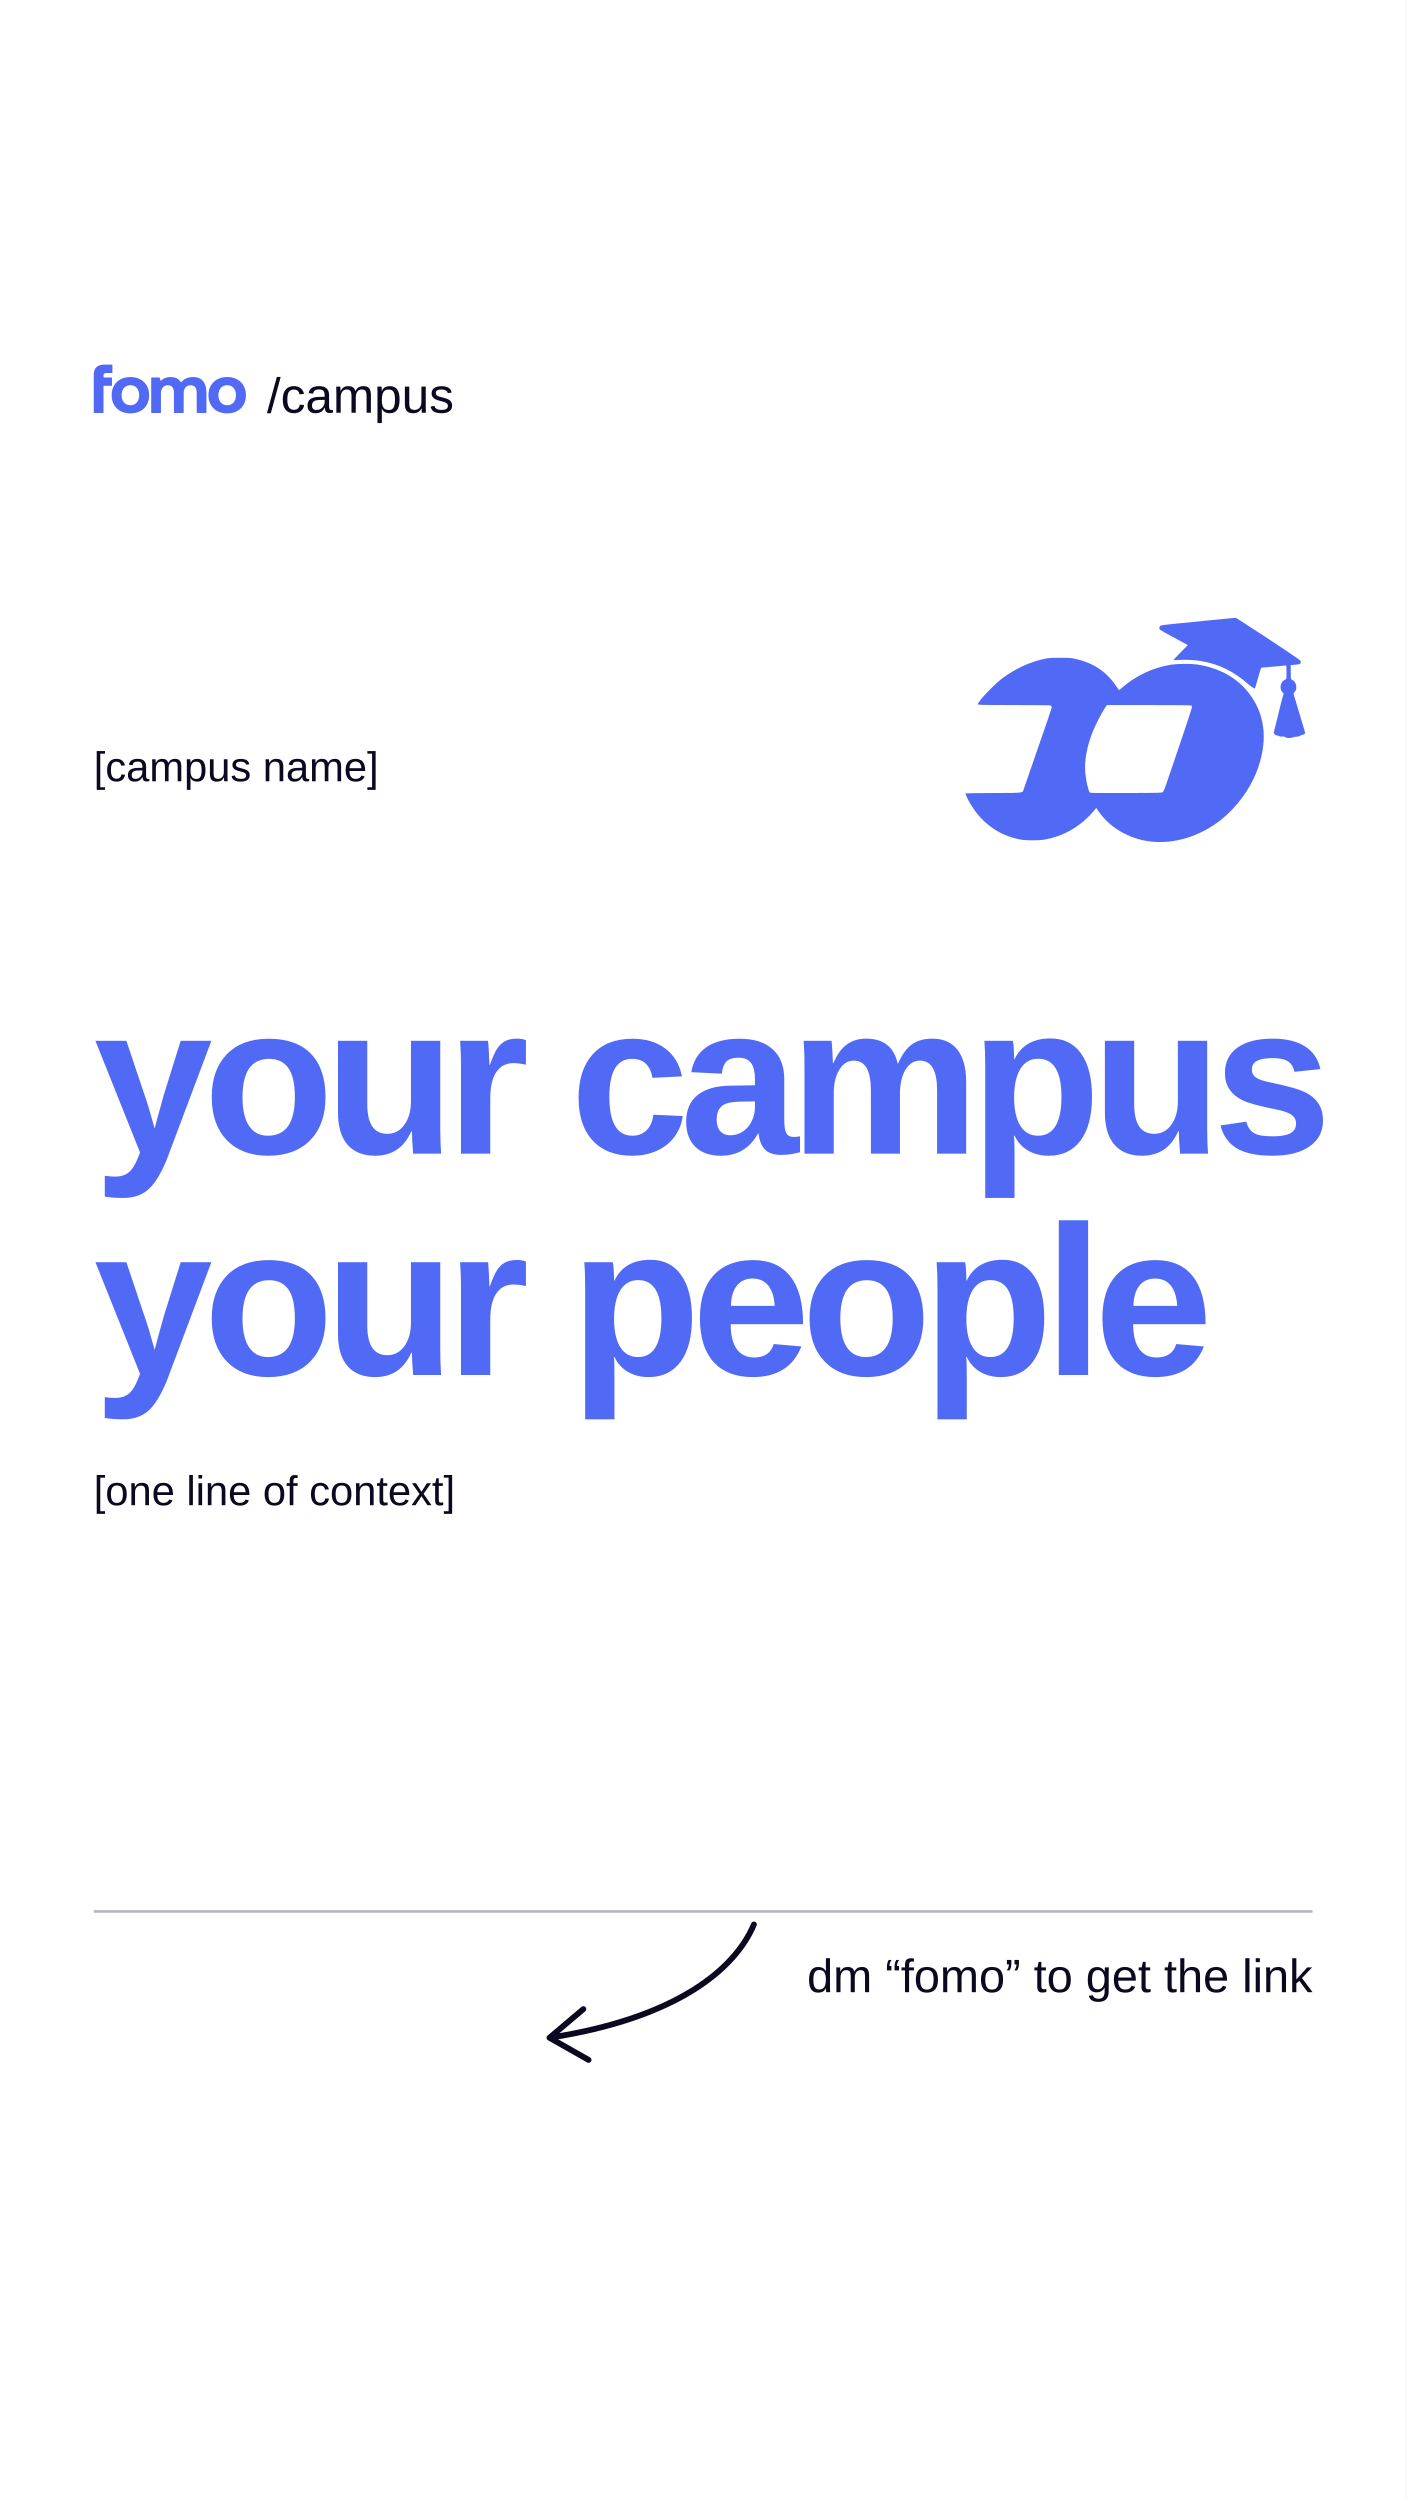
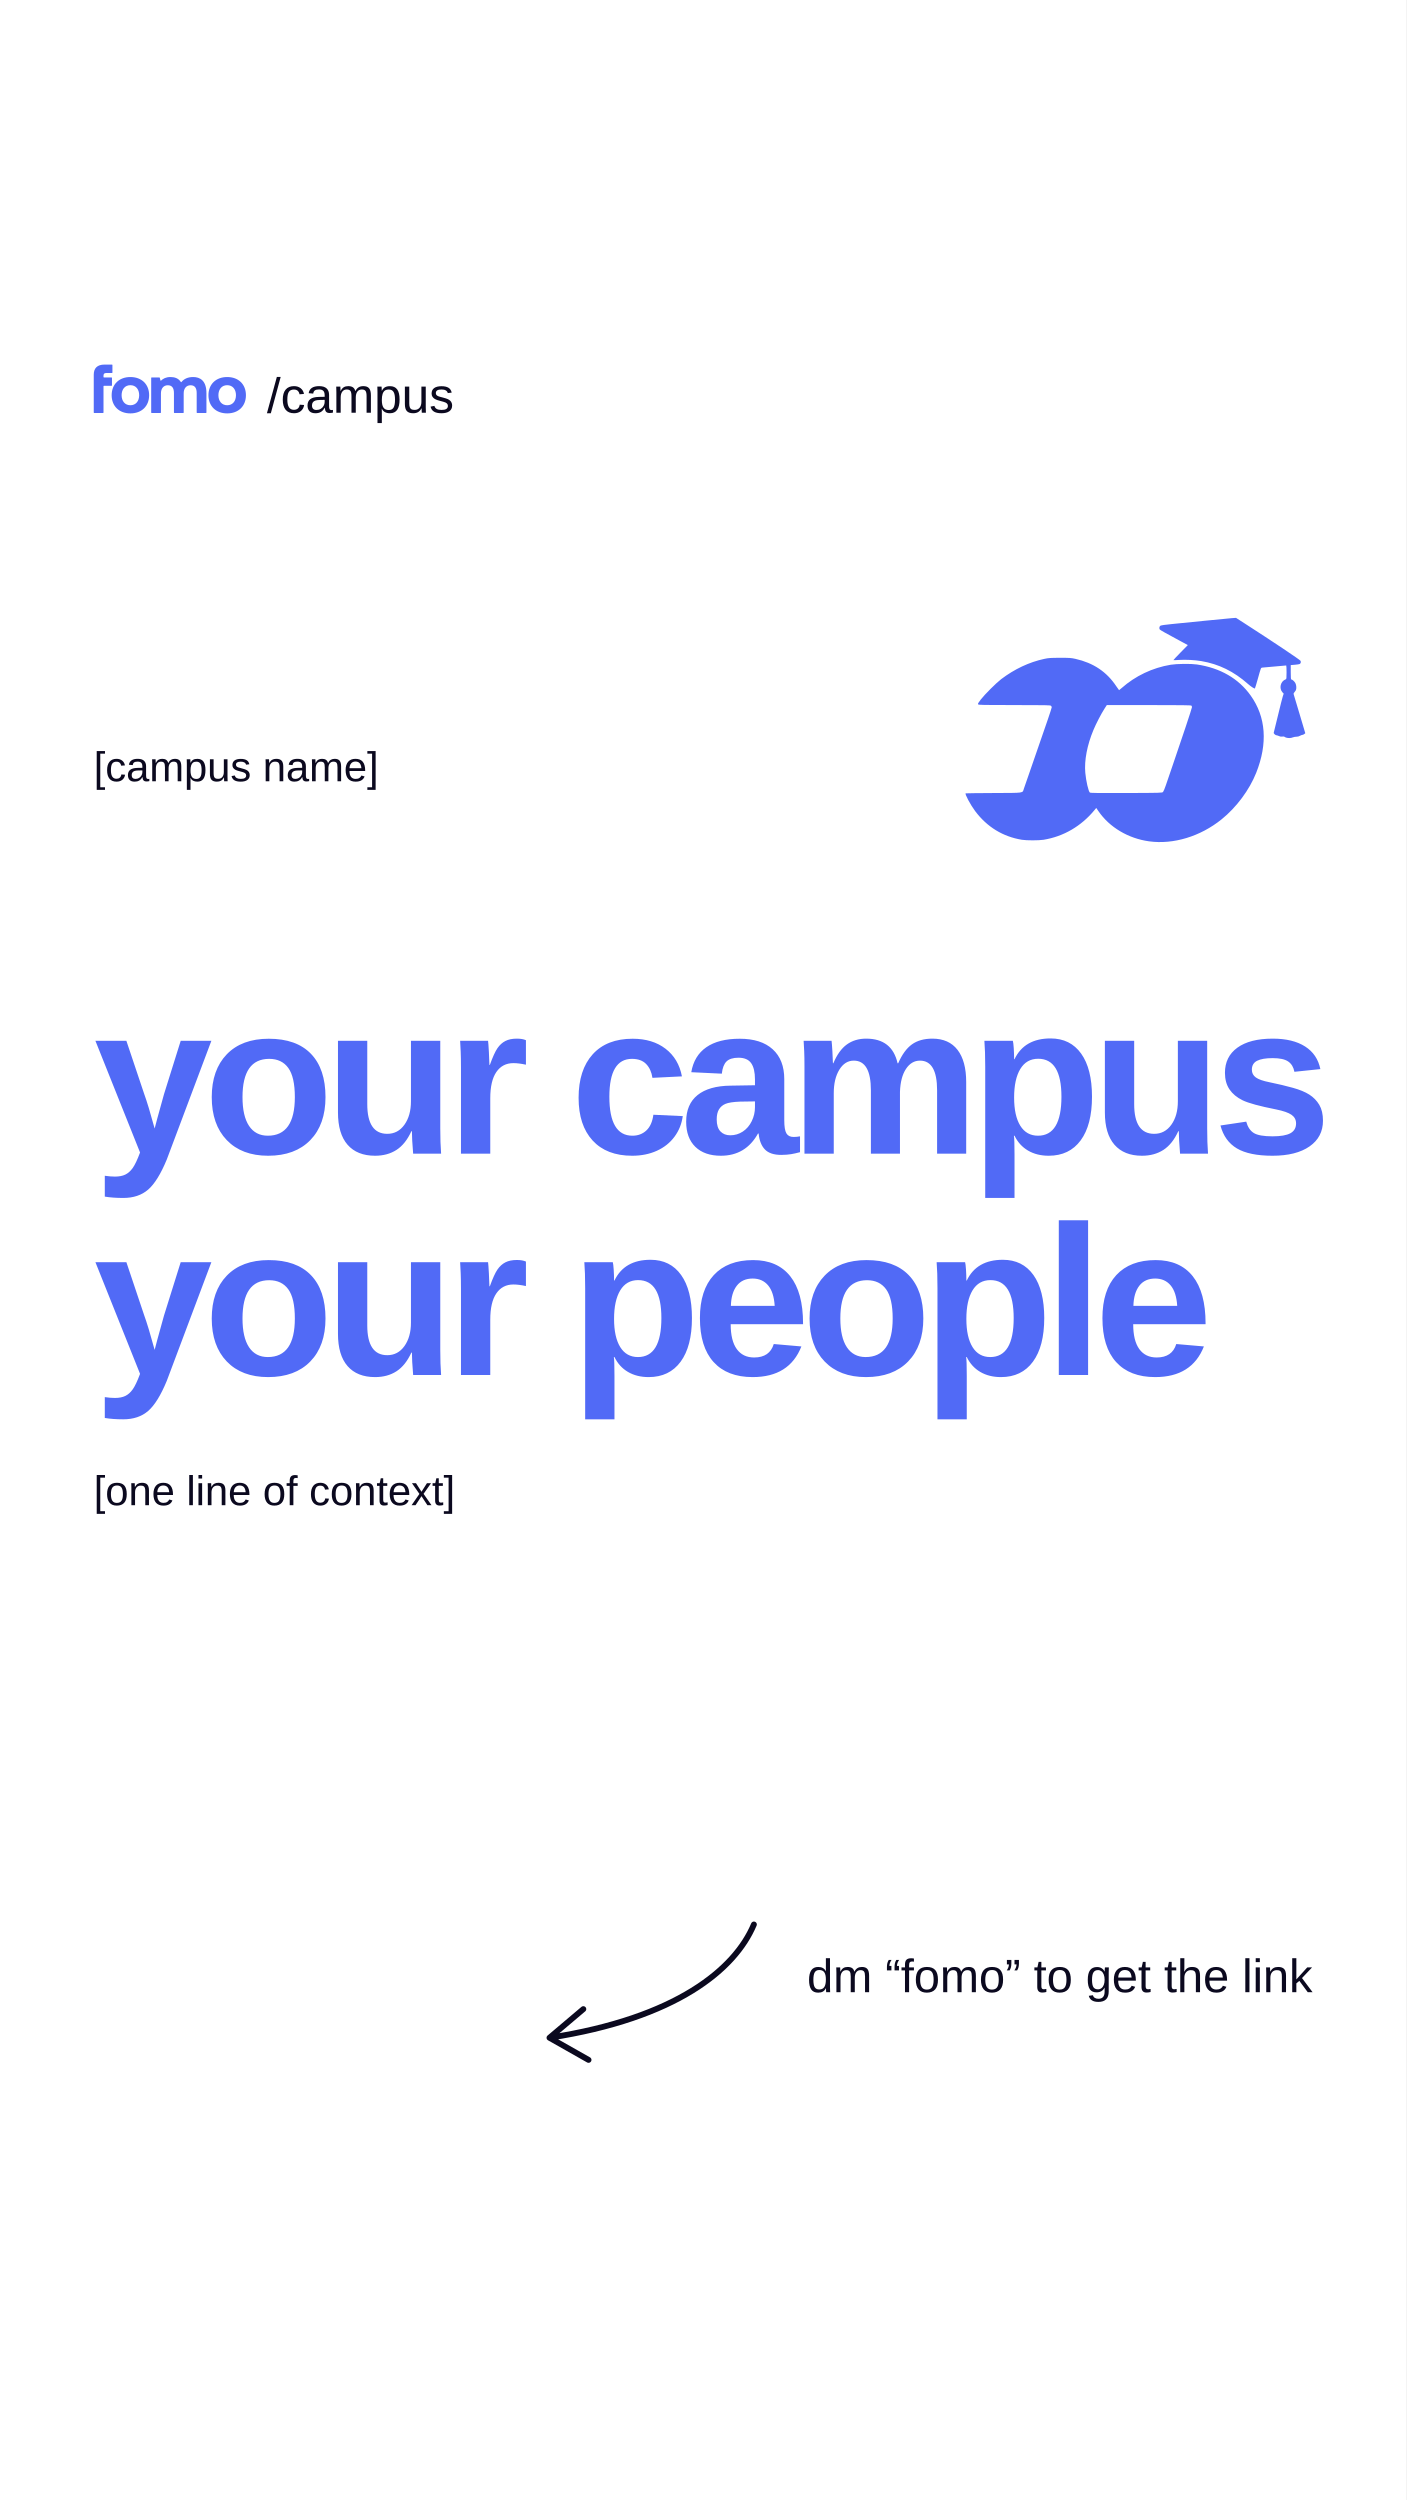
<svg xmlns="http://www.w3.org/2000/svg" xmlns:xlink="http://www.w3.org/1999/xlink" width="1080" height="1920" viewBox="0 0 1080 1920" role="img" aria-labelledby="title description">
  <defs>
    <style>text{font-family:Aeonik,Arial,sans-serif} .headline{font-size:164px;font-weight:700;letter-spacing:-7px} .label{font-size:32px;font-weight:500} .context{font-size:32px;font-weight:400}</style>
    <symbol id="fomo-campus-mark" viewBox="0 0 620 415">
      <g fill="currentColor" fill-rule="evenodd" transform="translate(-240.190 -291.993) scale(0.815589)">
        <path d="M704.000,851.489 C659.298,845.350 618.849,821.276 595.279,786.779 L590.531,779.831 L586.540,784.665 C558.138,819.063 520.232,841.118 477.500,848.109 C467.438,849.755 440.897,849.775 431.000,848.144 C390.066,841.399 356.287,820.720 330.727,786.759 C320.650,773.369 307.823,749.353 310.282,748.480 C310.952,748.242 338.147,747.924 370.715,747.774 C437.969,747.463 431.842,748.359 435.217,738.339 C436.299,735.128 440.265,723.725 444.030,713.000 C452.124,689.943 474.687,624.651 486.579,589.869 C491.210,576.322 495.000,564.542 495.000,563.691 C495.000,562.839 494.293,561.436 493.429,560.571 C492.027,559.170 483.541,559.000 415.051,559.000 C348.565,559.000 338.080,558.802 337.020,557.524 C336.010,556.307 336.975,554.517 342.549,547.274 C351.040,536.242 375.944,511.356 386.500,503.355 C415.124,481.659 446.747,466.787 479.000,459.852 C488.127,457.890 492.509,457.588 512.500,457.547 C533.032,457.505 536.614,457.749 545.881,459.824 C584.401,468.449 613.143,487.752 633.619,518.750 C636.617,523.288 639.264,527.000 639.501,527.000 C639.739,527.000 642.144,525.037 644.846,522.637 C674.311,496.467 711.276,478.895 750.500,472.411 C763.328,470.290 794.041,469.982 806.500,471.849 C856.836,479.392 895.899,501.942 921.968,538.507 C954.832,584.602 958.909,641.335 933.881,704.280 C919.198,741.207 891.383,778.611 859.500,804.302 C813.865,841.075 756.010,858.632 704.000,851.489 Z M733.852,745.500 C734.901,744.400 737.568,738.100 739.778,731.500 C741.988,724.900 748.839,704.875 755.003,687.000 C774.125,631.539 796.000,565.624 796.000,563.462 C796.000,562.328 795.460,560.860 794.800,560.200 C793.884,559.284 772.221,559.000 703.396,559.000 L613.193,559.000 L607.900,567.250 C600.996,578.011 590.163,598.929 584.528,612.379 C570.986,644.701 564.625,678.053 567.010,704.228 C568.643,722.141 573.768,744.378 576.815,746.768 C578.095,747.772 594.392,747.980 655.188,747.768 C730.463,747.505 731.982,747.461 733.852,745.500 Z M998.299,628.894 C996.539,628.385 994.824,627.524 994.489,626.982 C994.146,626.428 992.190,626.266 990.022,626.612 C987.410,627.030 985.121,626.708 982.929,625.615 C981.149,624.727 978.923,624.000 977.981,624.000 C975.197,624.000 970.787,619.991 971.523,618.130 C971.877,617.233 975.979,600.548 980.638,581.052 C985.297,561.556 989.956,543.106 990.991,540.052 L992.872,534.500 L990.500,532.000 C982.248,523.304 985.952,507.770 997.250,503.694 C998.807,503.132 999.000,501.464 999.000,488.531 C999.000,480.539 998.672,474.000 998.272,474.000 C995.946,474.000 949.957,478.091 947.317,478.533 C943.666,479.144 944.526,477.033 936.947,504.000 C934.088,514.175 931.444,522.838 931.072,523.252 C930.186,524.238 922.689,519.440 916.433,513.885 C885.904,486.771 853.740,470.988 815.991,464.599 C802.027,462.235 782.154,461.195 768.545,462.114 C761.969,462.559 756.404,462.737 756.178,462.511 C755.952,462.285 762.816,454.929 771.432,446.164 L787.096,430.229 L769.798,420.922 C739.352,404.542 727.553,397.893 726.782,396.682 C725.220,394.225 725.982,390.057 728.250,388.655 C729.634,387.800 738.967,386.442 752.500,385.127 C764.600,383.951 796.325,380.774 823.000,378.067 C849.675,375.360 875.775,372.844 881.000,372.477 L890.500,371.808 L909.000,383.723 C968.284,421.904 1027.749,461.663 1028.963,463.931 C1030.330,466.486 1029.516,469.662 1027.182,470.880 C1026.257,471.362 1021.562,472.077 1016.750,472.468 L1008.000,473.180 L1008.000,488.590 C1008.000,499.093 1008.349,504.000 1009.096,504.000 C1011.343,504.000 1016.111,508.296 1018.023,512.044 C1020.213,516.339 1020.635,523.898 1018.875,527.316 C1018.256,528.517 1016.830,530.510 1015.706,531.745 C1013.883,533.746 1013.790,534.397 1014.850,537.745 C1015.504,539.810 1021.252,559.030 1027.624,580.456 L1039.210,619.412 L1036.994,621.206 C1035.775,622.193 1033.954,623.000 1032.946,623.000 C1031.939,623.000 1029.564,623.915 1027.670,625.032 C1025.599,626.254 1022.684,627.005 1020.362,626.915 C1018.238,626.833 1014.700,627.473 1012.500,628.339 C1008.042,630.092 1003.110,630.285 998.299,628.894 Z" />
      </g>
    </symbol>
    <symbol id="fomo-wordmark" viewBox="0 0 352 113" fill="none">
      <path d="M0.003 23.325C0.003 8.468 7.991 0 24.923 0H42.105C42.675 0 43.134 0.46 43.134 1.029V18.462C43.134 19.031 42.675 19.49 42.105 19.49H28.757C24.443 19.49 22.526 21.408 22.526 25.561V28.685C22.526 29.255 22.985 29.714 23.555 29.714H41.076C41.646 29.714 42.105 30.174 42.105 30.743V48.014C42.105 48.584 41.646 49.043 41.076 49.043H23.555C22.985 49.043 22.526 49.503 22.526 50.072V110.797C22.526 111.366 22.066 111.826 21.497 111.826H1.029C0.46 111.826 0 111.366 0 110.797V23.325H0.003Z" fill="currentColor" />
      <path d="M41.381 70.769C41.381 45.528 58.636 28.757 84.673 28.757C110.711 28.757 127.965 45.531 127.965 70.769C127.965 96.008 110.711 112.782 84.673 112.782C58.636 112.782 41.381 96.008 41.381 70.769ZM104.959 70.769C104.959 57.192 97.291 47.606 84.67 47.606C72.049 47.606 64.384 57.192 64.384 70.769C64.384 84.347 72.052 93.933 84.67 93.933C97.287 93.933 104.959 84.347 104.959 70.769Z" fill="currentColor" />
      <path d="M260.369 65.978V110.796C260.369 111.366 259.909 111.825 259.34 111.825H238.872C238.302 111.825 237.843 111.366 237.843 110.796V65.817C237.843 53.995 233.371 47.767 223.785 47.767C214.199 47.767 207.491 54.794 207.81 67.415V110.796C207.81 111.366 207.35 111.825 206.781 111.825H186.313C185.744 111.825 185.284 111.366 185.284 110.796V65.817C185.284 53.995 180.812 47.767 171.065 47.767C161.318 47.767 155.251 55.117 155.251 66.616V110.796C155.251 111.366 154.792 111.825 154.222 111.825H133.754C133.185 111.825 132.725 111.366 132.725 110.796V30.746C132.725 30.177 133.185 29.717 133.754 29.717H151.571C152.044 29.717 152.456 30.039 152.569 30.495L154.088 36.58C154.246 37.211 155.028 37.447 155.501 37.002C160.183 32.615 166.476 28.757 177.451 28.757C186.961 28.757 195.882 31.703 201.246 40.284C201.565 40.791 202.281 40.836 202.652 40.362C208.307 33.136 217.317 28.757 229.687 28.757C245.662 28.757 260.358 37.063 260.358 65.978H260.369Z" fill="currentColor" />
      <path d="M265.029 70.769C265.029 45.528 282.284 28.757 308.321 28.757C334.359 28.757 351.613 45.531 351.613 70.769C351.613 96.008 334.359 112.782 308.321 112.782C282.284 112.782 265.029 96.008 265.029 70.769ZM328.607 70.769C328.607 57.192 320.939 47.606 308.318 47.606C295.697 47.606 288.032 57.192 288.032 70.769C288.032 84.347 295.7 93.933 308.318 93.933C320.935 93.933 328.607 84.347 328.607 70.769Z" fill="currentColor" />
    </symbol>
  </defs>
  <g id="background">
    <rect width="1080" height="1920" fill="#FFFFFF" />
  </g>
  <g id="brand" color="#516AF6">
    <use href="#fomo-wordmark" xlink:href="#fomo-wordmark" x="72" y="280" width="117" height="37.560" />
    <text x="205" y="317" fill="#0B091F" font-size="38" font-weight="500">/campus</text>
    <use href="#fomo-campus-mark" xlink:href="#fomo-campus-mark" x="736" y="458" width="272" height="205.227" />
  </g>
  <g id="editable-message">
    <text x="72" y="600" class="label" fill="#0B091F">[campus name]</text>
    <text x="72" y="886" class="headline" fill="#516AF6">your campus</text>
    <text x="72" y="1056" class="headline" fill="#516AF6">your people</text>
    <text x="72" y="1156" class="context" fill="#0B091F">[one line of context]</text>
  </g>
  <g id="editable-call-to-action">
-     <path d="M72 1468 H1008" stroke="#0B091F" stroke-opacity=".3" stroke-width="2" />
    <text x="1008" y="1530" fill="#0B091F" font-size="36" font-weight="500" text-anchor="end">dm “fomo” to get the link</text>
    <path id="cta-arrow" d="M157 0C142.5 34.5 97.5 72 0 87M26 65L0 87L30 104" transform="translate(422 1478)" fill="none" stroke="#0B091F" stroke-width="4.5" stroke-linecap="round" stroke-linejoin="round" />
  </g>
</svg>
